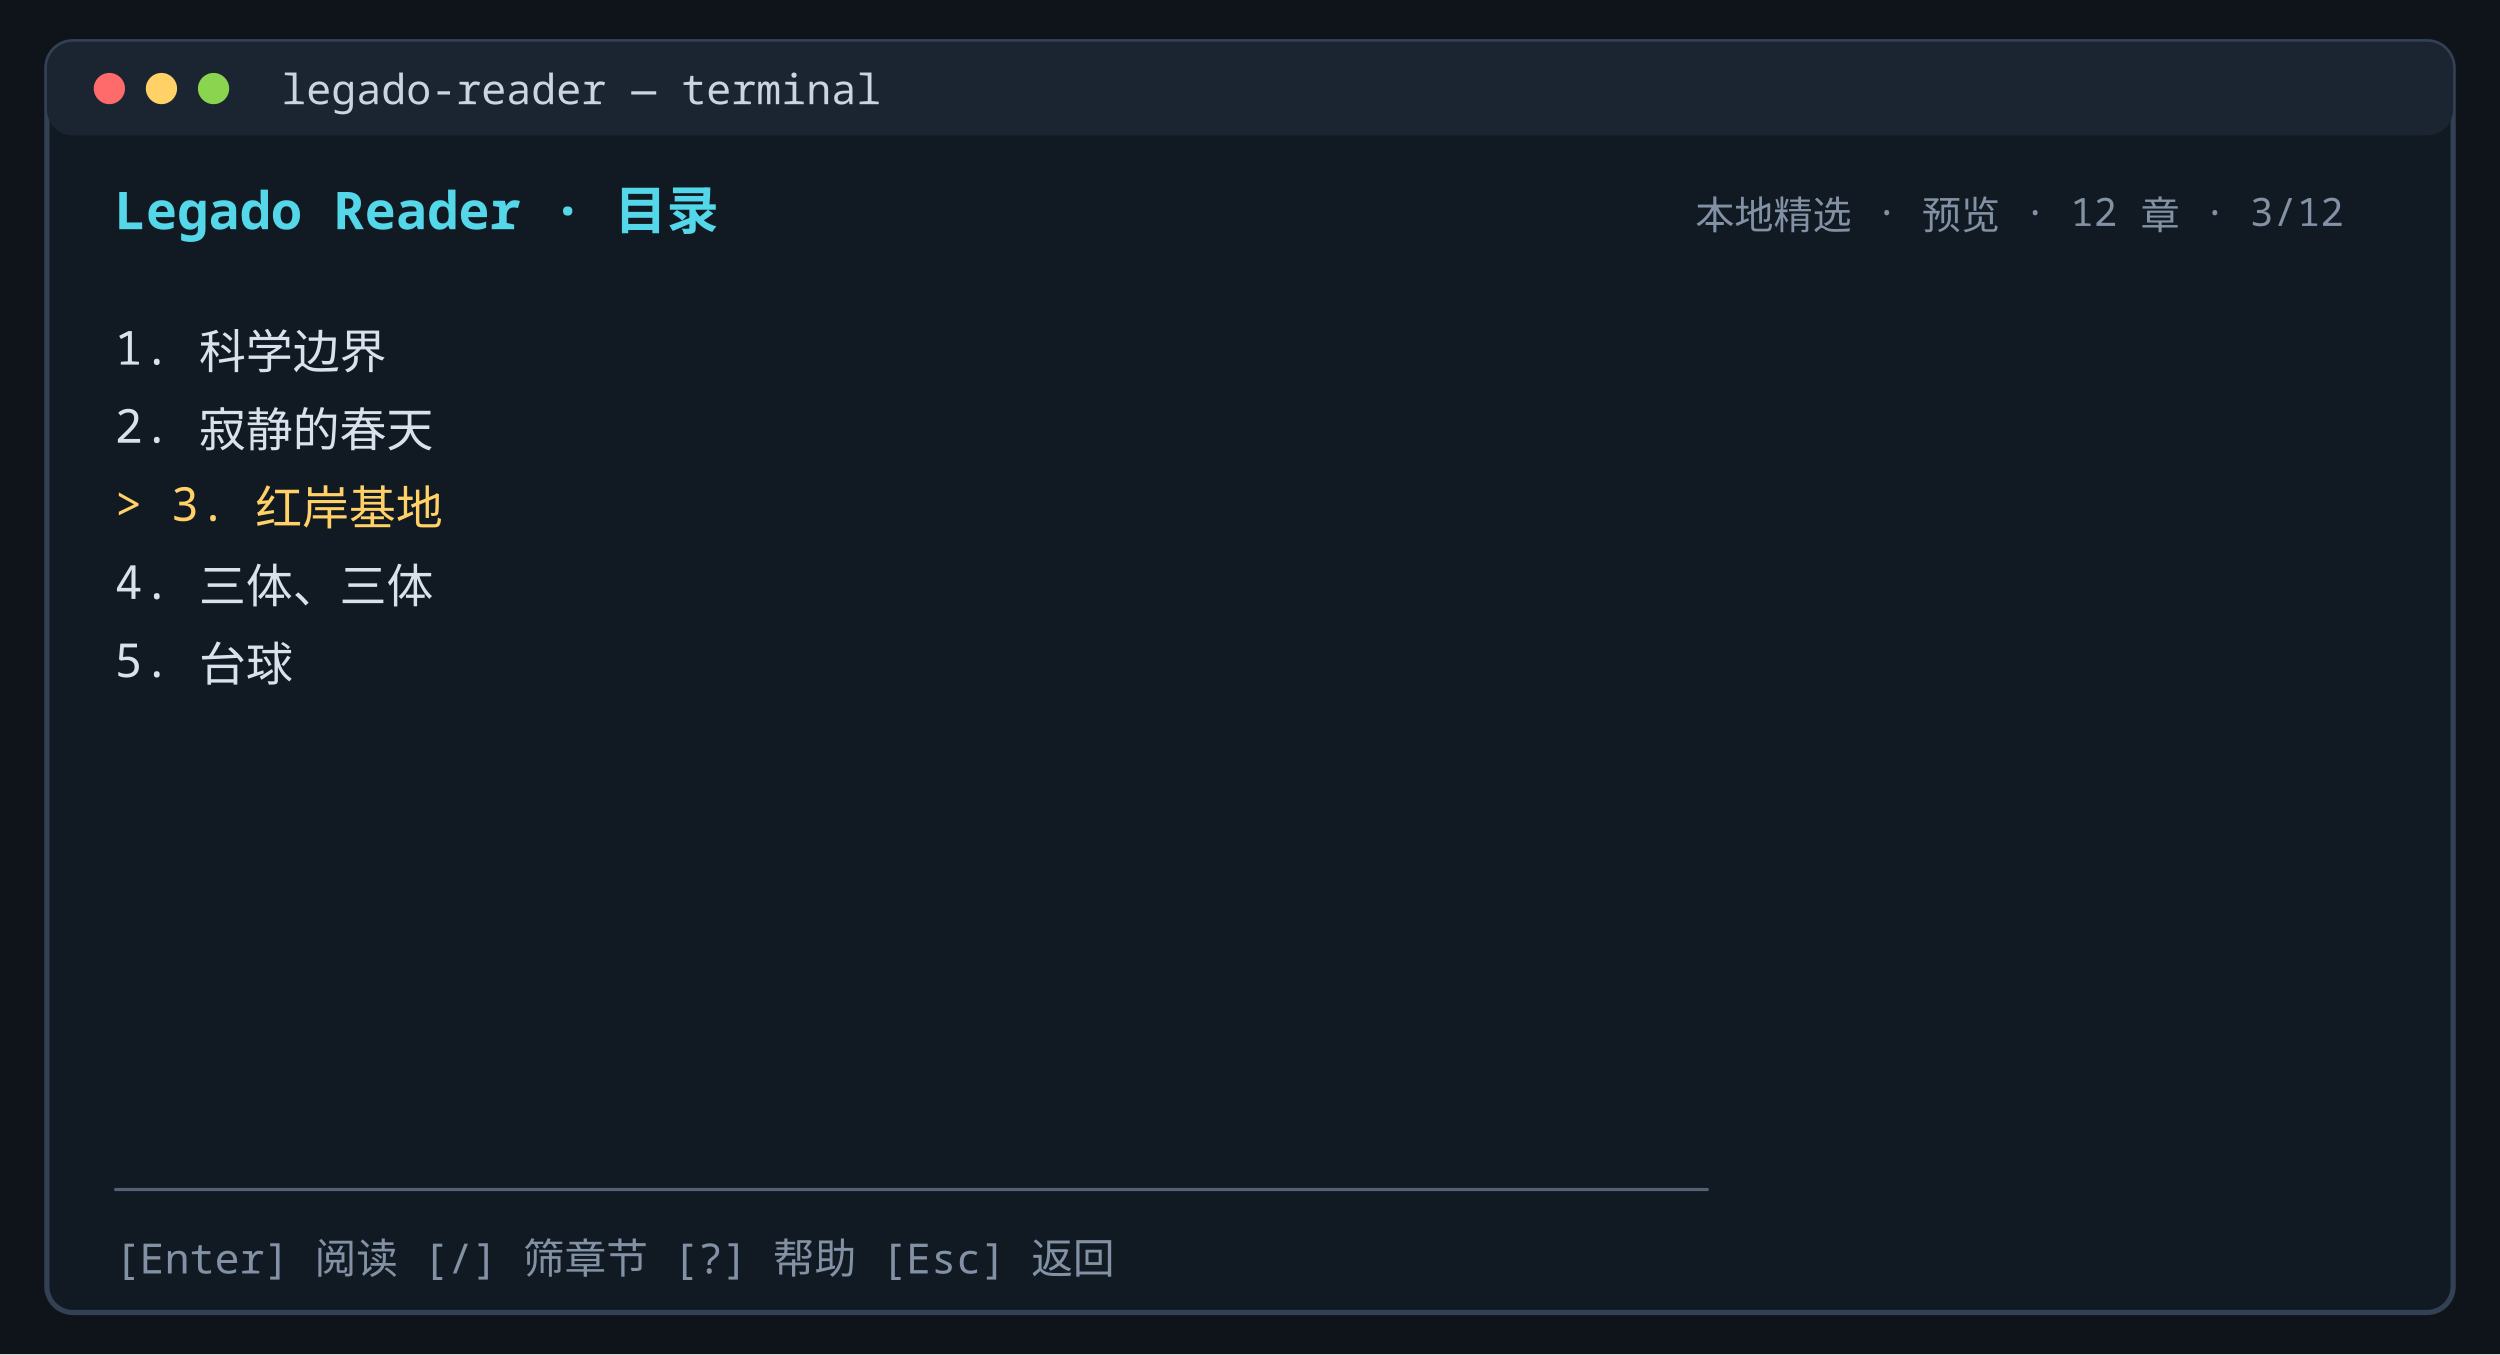
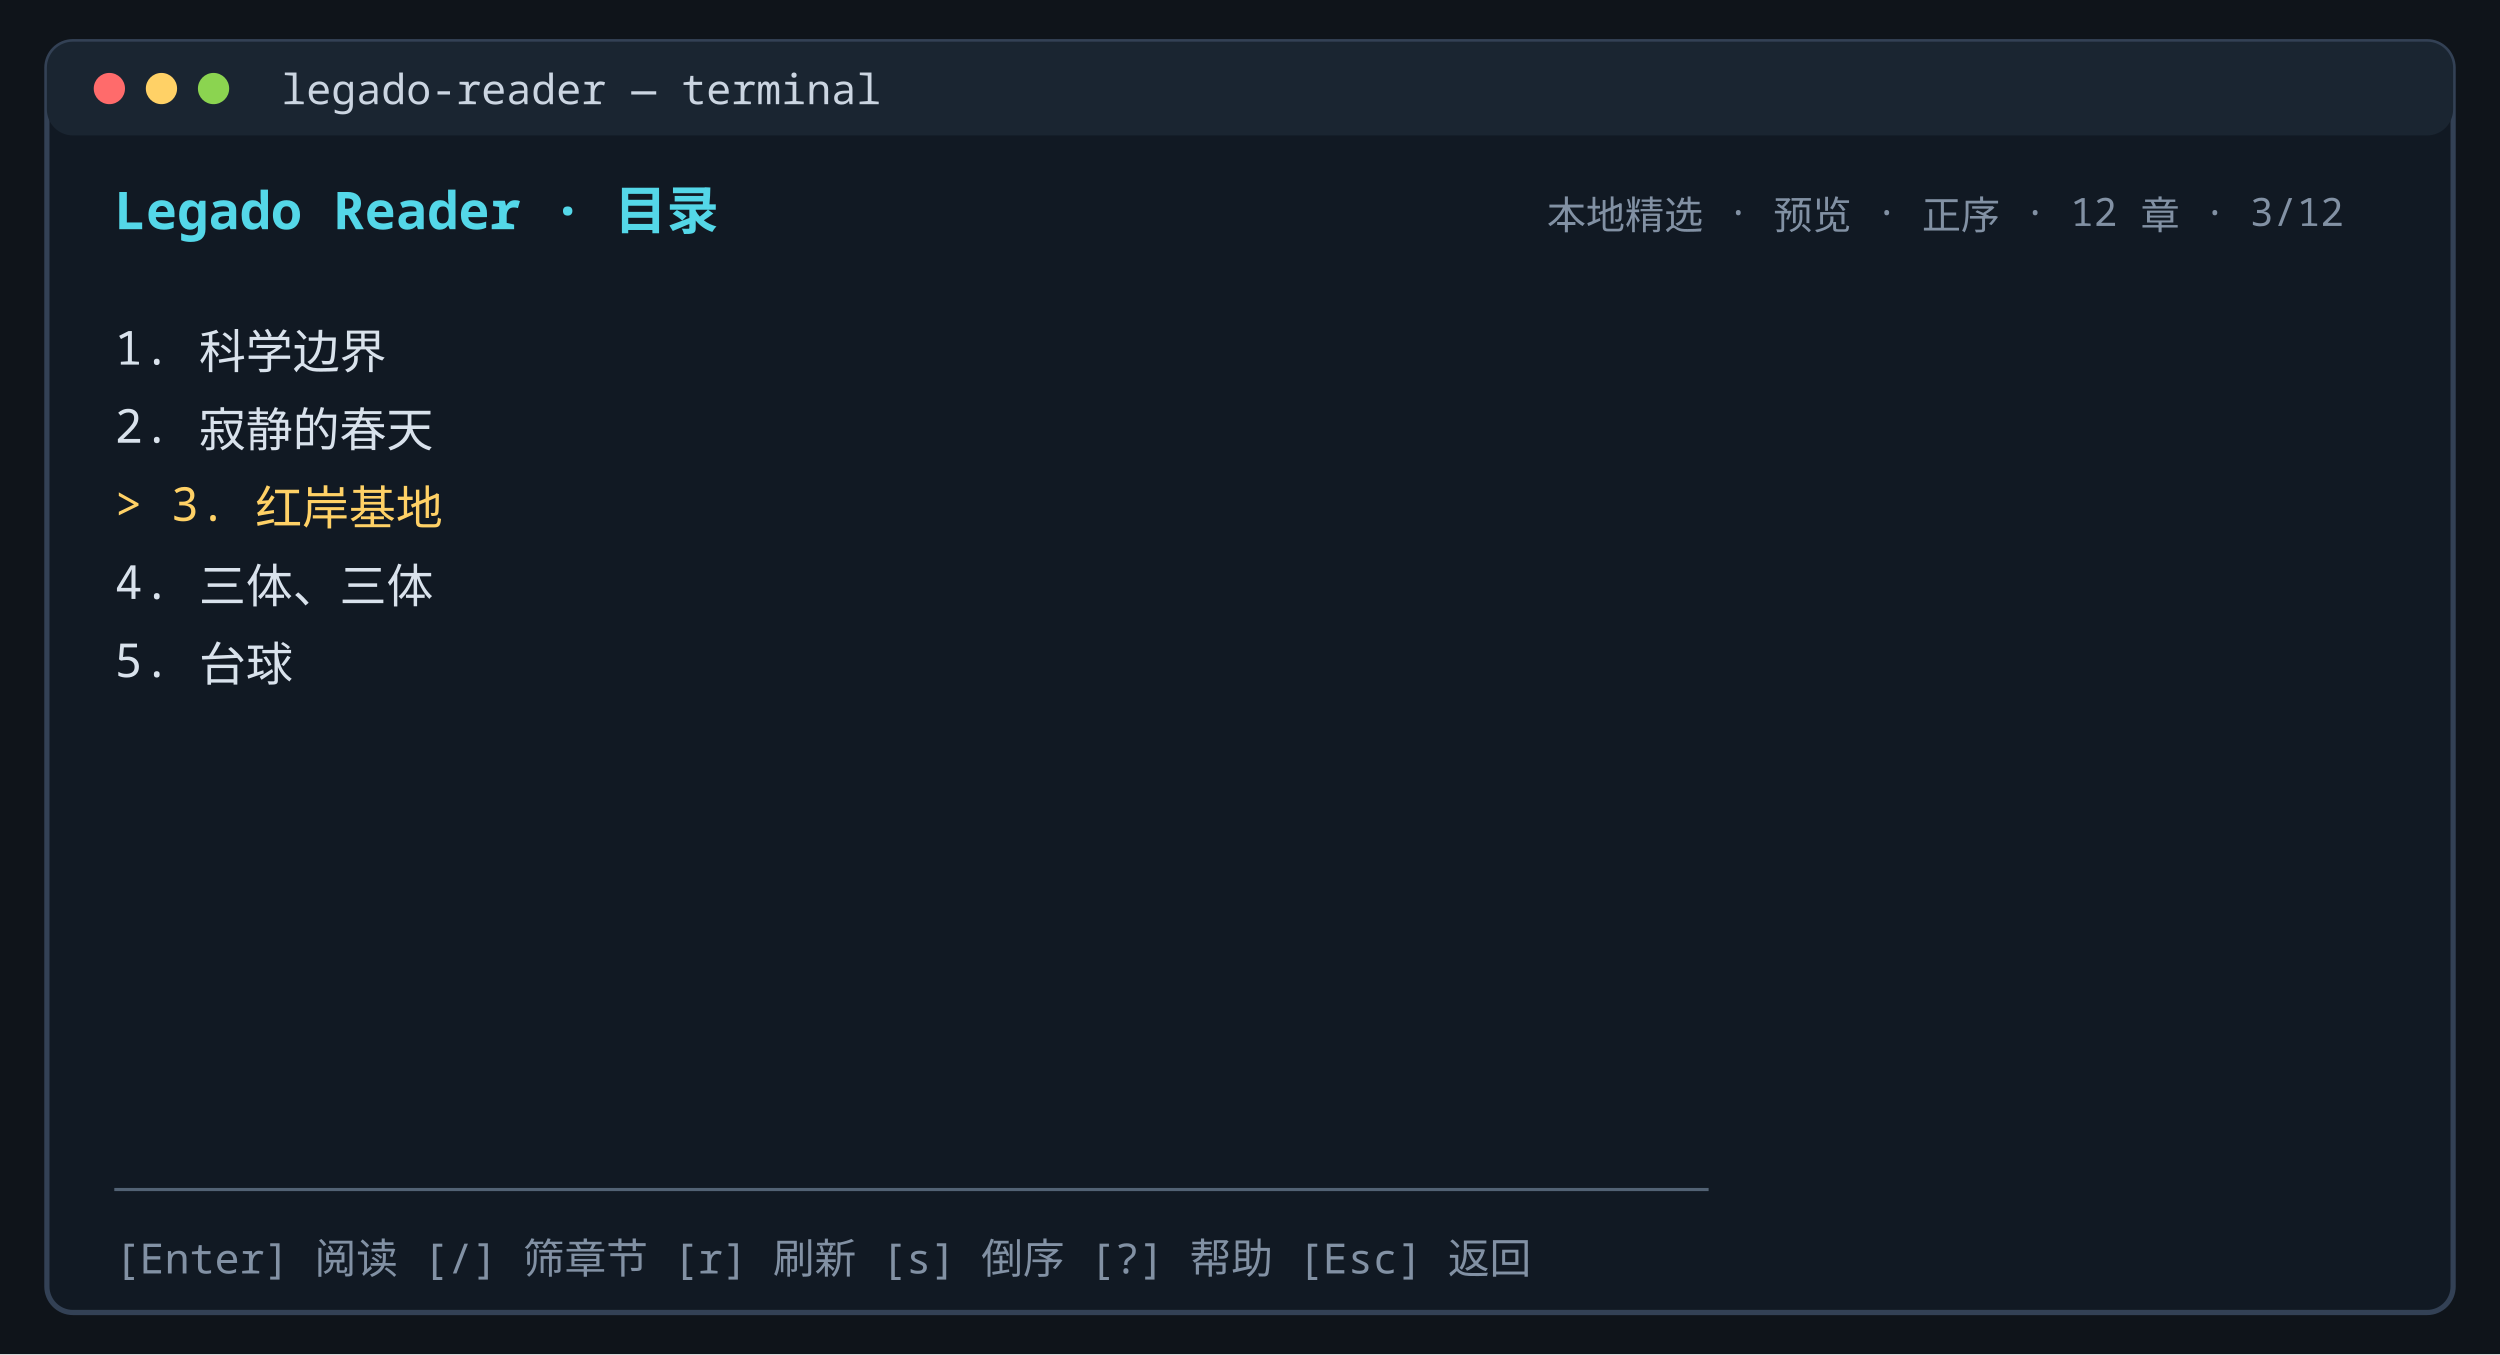
<svg xmlns="http://www.w3.org/2000/svg" width="960" height="520" viewBox="0 0 960 520" role="img" aria-labelledby="title desc">
  <rect width="960" height="520" fill="#0f141a" />
  <rect x="18" y="16" width="924" height="488" rx="10" fill="#111923" stroke="#334155" stroke-width="2" />
  <rect x="18" y="16" width="924" height="36" rx="10" fill="#1a2531" />
  <circle cx="42" cy="34" r="6" fill="#ff6b6b" />
  <circle cx="62" cy="34" r="6" fill="#ffd166" />
  <circle cx="82" cy="34" r="6" fill="#8bd450" />
  <text x="108" y="40" fill="#cbd5e1" font-family="SFMono-Regular,Menlo,Consolas,'Noto Sans Mono',monospace" font-size="16">legado-reader — terminal</text>
  <text x="44" y="88" fill="#54d7e8" font-family="SFMono-Regular,Menlo,Consolas,'Noto Sans Mono',monospace" font-size="20" font-weight="700">Legado Reader  ·  目录</text>
-   <text x="900" y="88" text-anchor="end" fill="#8291a4" font-family="SFMono-Regular,Menlo,Consolas,'Noto Sans Mono',monospace" font-size="15">本地精选 · 预览 · 12 章 · 3/12</text>
+   <text x="900" y="88" text-anchor="end" fill="#8291a4" font-family="SFMono-Regular,Menlo,Consolas,'Noto Sans Mono',monospace" font-size="15">本地精选 · 预览 · 正序 · 12 章 · 3/12</text>
  <text x="44" y="140" fill="#d9e2ec" font-family="SFMono-Regular,Menlo,Consolas,'Noto Sans Mono',monospace" font-size="18">  1. 科学边界</text>
  <text x="44" y="170" fill="#d9e2ec" font-family="SFMono-Regular,Menlo,Consolas,'Noto Sans Mono',monospace" font-size="18">  2. 寂静的春天</text>
  <text x="44" y="200" fill="#ffd166" font-family="SFMono-Regular,Menlo,Consolas,'Noto Sans Mono',monospace" font-size="18">&gt; 3. 红岸基地</text>
  <text x="44" y="230" fill="#d9e2ec" font-family="SFMono-Regular,Menlo,Consolas,'Noto Sans Mono',monospace" font-size="18">  4. 三体、三体</text>
  <text x="44" y="260" fill="#d9e2ec" font-family="SFMono-Regular,Menlo,Consolas,'Noto Sans Mono',monospace" font-size="18">  5. 台球</text>
  <text x="44" y="463" fill="#526274" font-family="SFMono-Regular,Menlo,Consolas,'Noto Sans Mono',monospace" font-size="17">────────────────────────────────────────────────────────────</text>
-   <text x="44" y="489" fill="#8291a4" font-family="SFMono-Regular,Menlo,Consolas,'Noto Sans Mono',monospace" font-size="16">[Enter] 阅读  [/] 筛章节  [?] 帮助  [Esc] 返回</text>
+   <text x="44" y="489" fill="#8291a4" font-family="SFMono-Regular,Menlo,Consolas,'Noto Sans Mono',monospace" font-size="16">[Enter] 阅读  [/] 筛章节  [r] 刷新  [s] 倒序  [?] 帮助  [Esc] 返回</text>
</svg>
